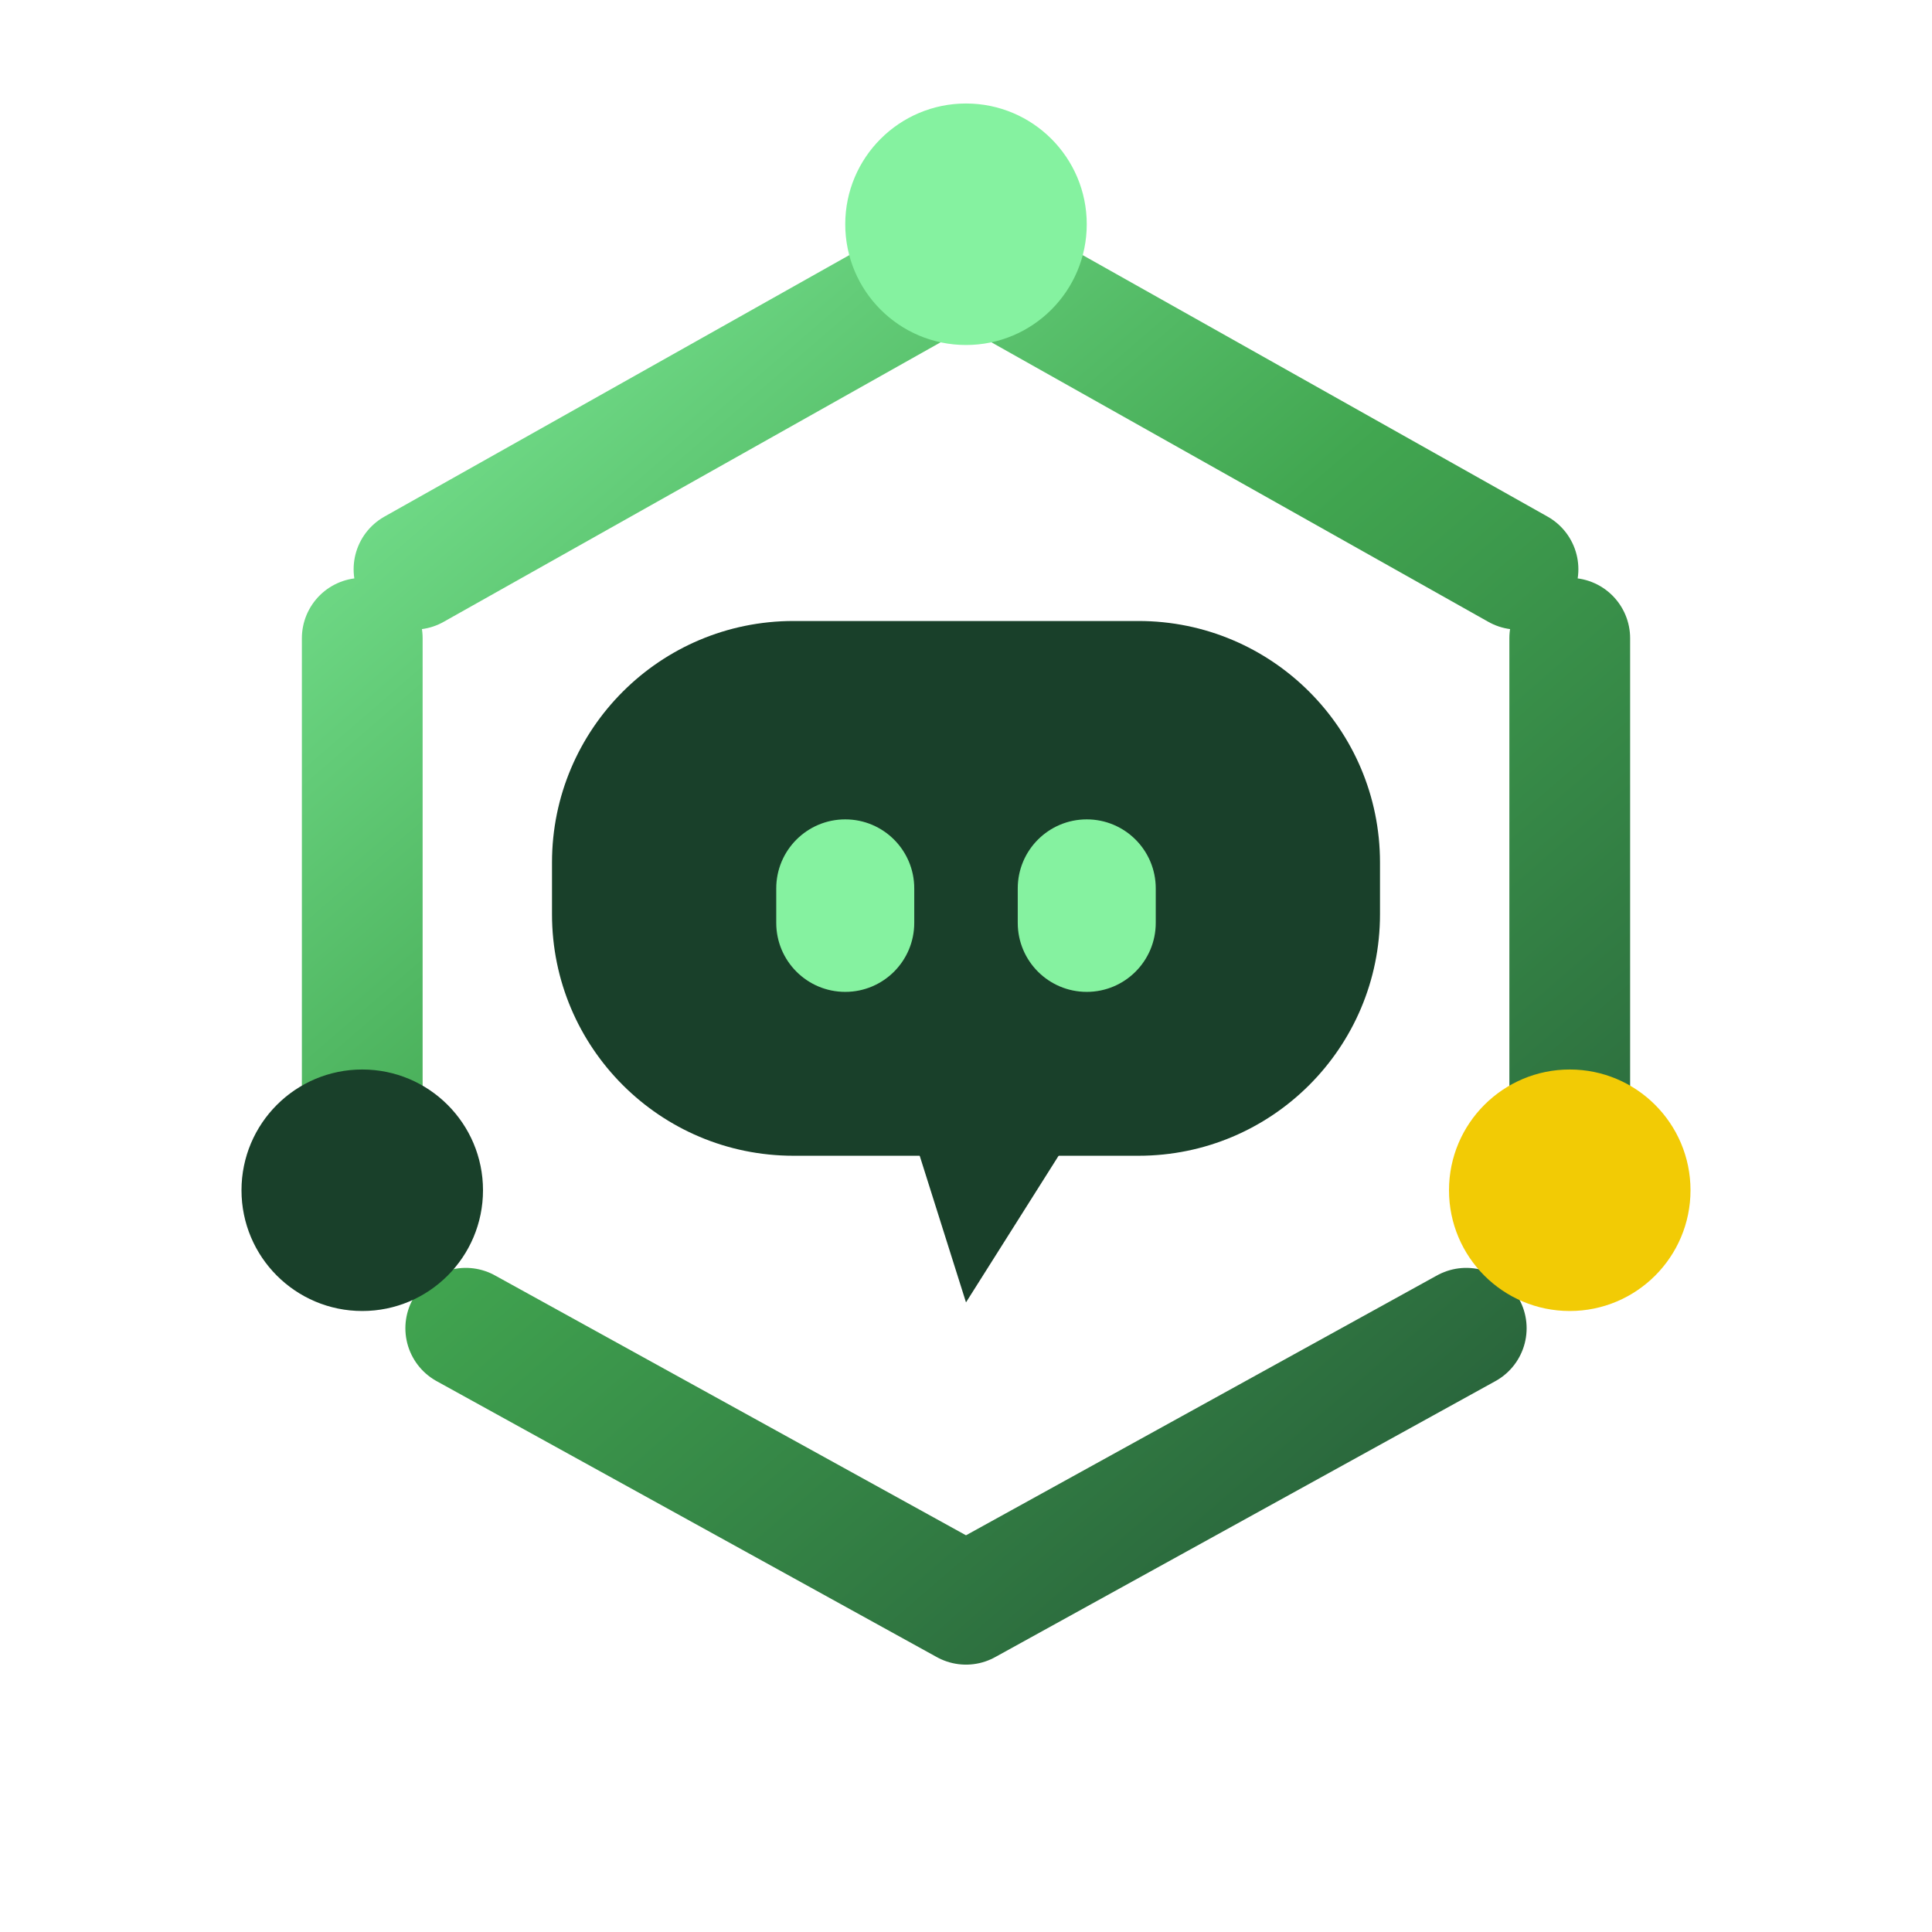
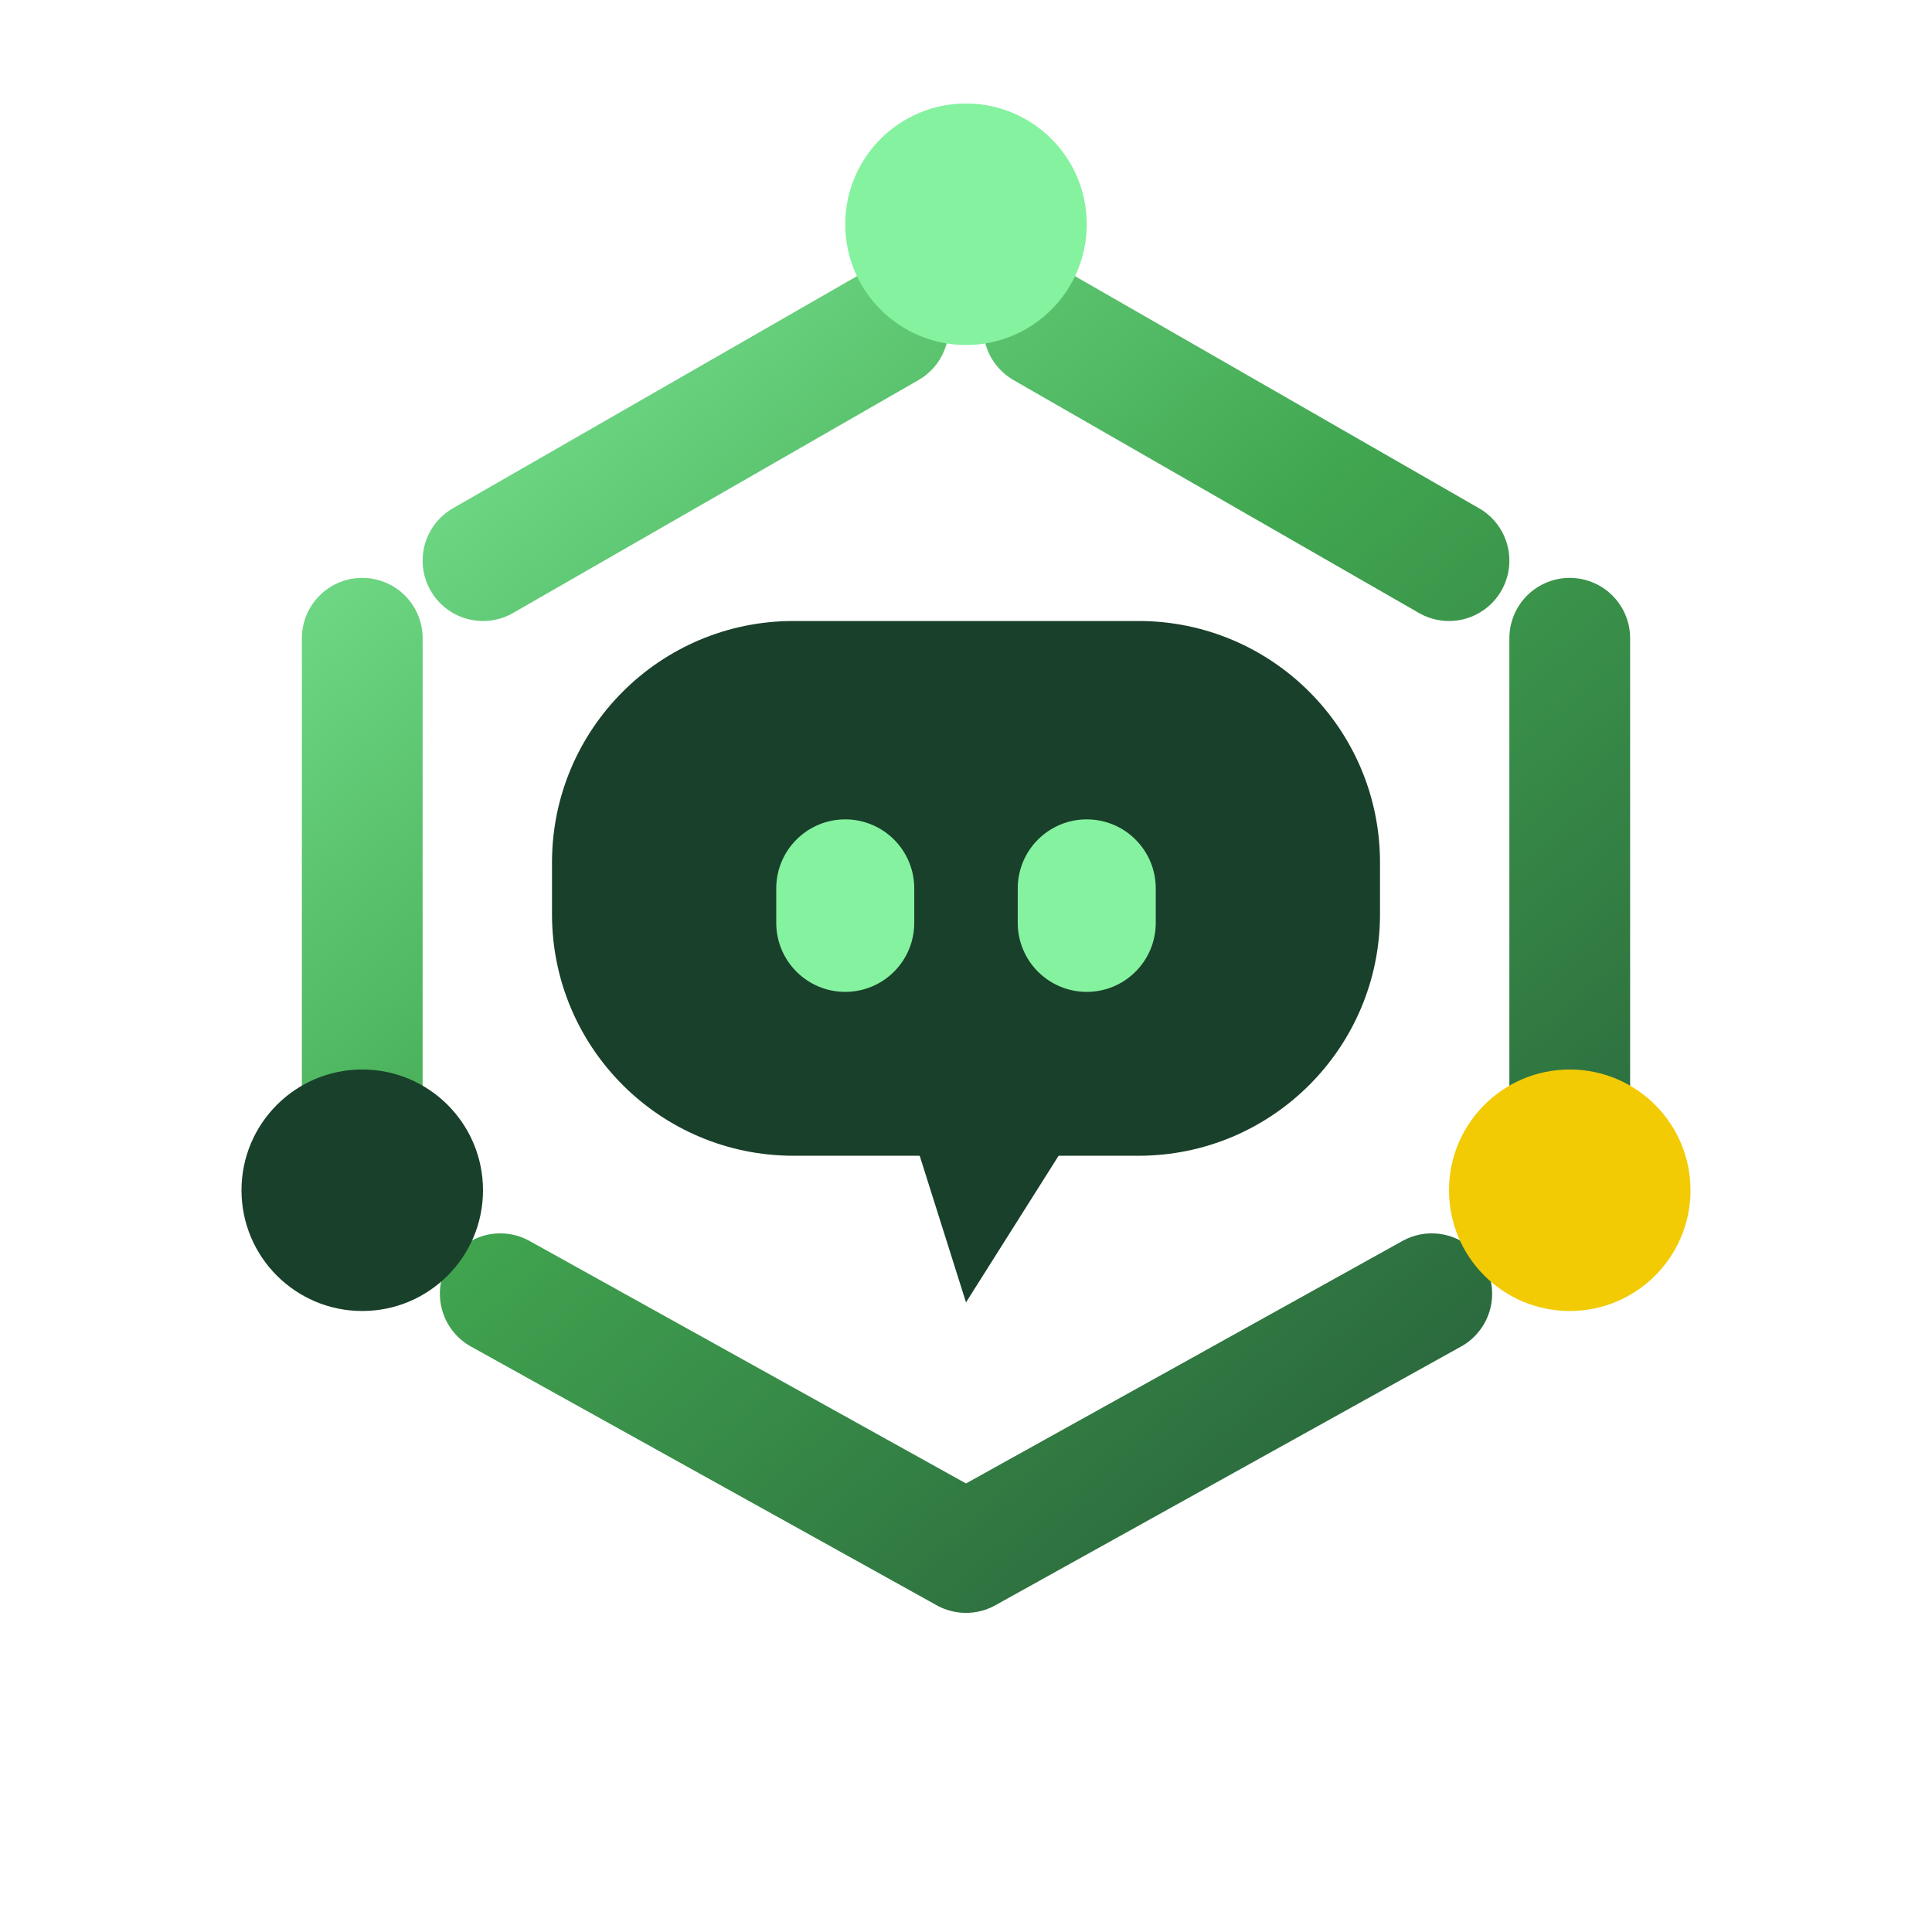
<svg xmlns="http://www.w3.org/2000/svg" viewBox="0 0 224 224" role="img" aria-label="Clever Agent icon">
  <defs>
    <linearGradient id="ca-icon-frame-grad" x1="40" y1="18" x2="180" y2="180" gradientUnits="userSpaceOnUse">
      <stop offset="0" stop-color="#85F2A0" />
      <stop offset="0.48" stop-color="#41A650" />
      <stop offset="1" stop-color="#255938" />
    </linearGradient>
  </defs>
  <g id="icon">
    <g id="frame" fill="none" stroke="url(#ca-icon-frame-grad)" stroke-width="14" stroke-linecap="round" stroke-linejoin="round">
-       <path d="M112 30 L48 66" />
-       <path d="M112 30 L176 66" />
-       <path d="M42 74 L42 130" />
-       <path d="M182 74 L182 130" />
-       <path d="M54 154 L112 186 L170 154" />
+       <path d="M103 38 L56 65" />
+       <path d="M121 38 L168 65" />
+       <path d="M42 74 L42 128" />
+       <path d="M182 74 L182 128" />
+       <path d="M58 150 L112 180 L166 150" />
    </g>
    <g id="nodes">
      <circle cx="112" cy="26" r="14" fill="#85F2A0" />
      <circle cx="42" cy="138" r="14" fill="#19402A" />
      <circle cx="182" cy="138" r="14" fill="#F2CB05" />
    </g>
    <g id="bubble">
      <rect x="64" y="72" width="96" height="62" rx="28" fill="#19402A" />
      <path d="M106 132 L124 132 L112 151 Z" fill="#19402A" />
    </g>
    <g id="eyes">
      <rect x="90" y="95" width="16" height="20" rx="8" fill="#85F2A0" />
      <rect x="118" y="95" width="16" height="20" rx="8" fill="#85F2A0" />
    </g>
  </g>
</svg>
